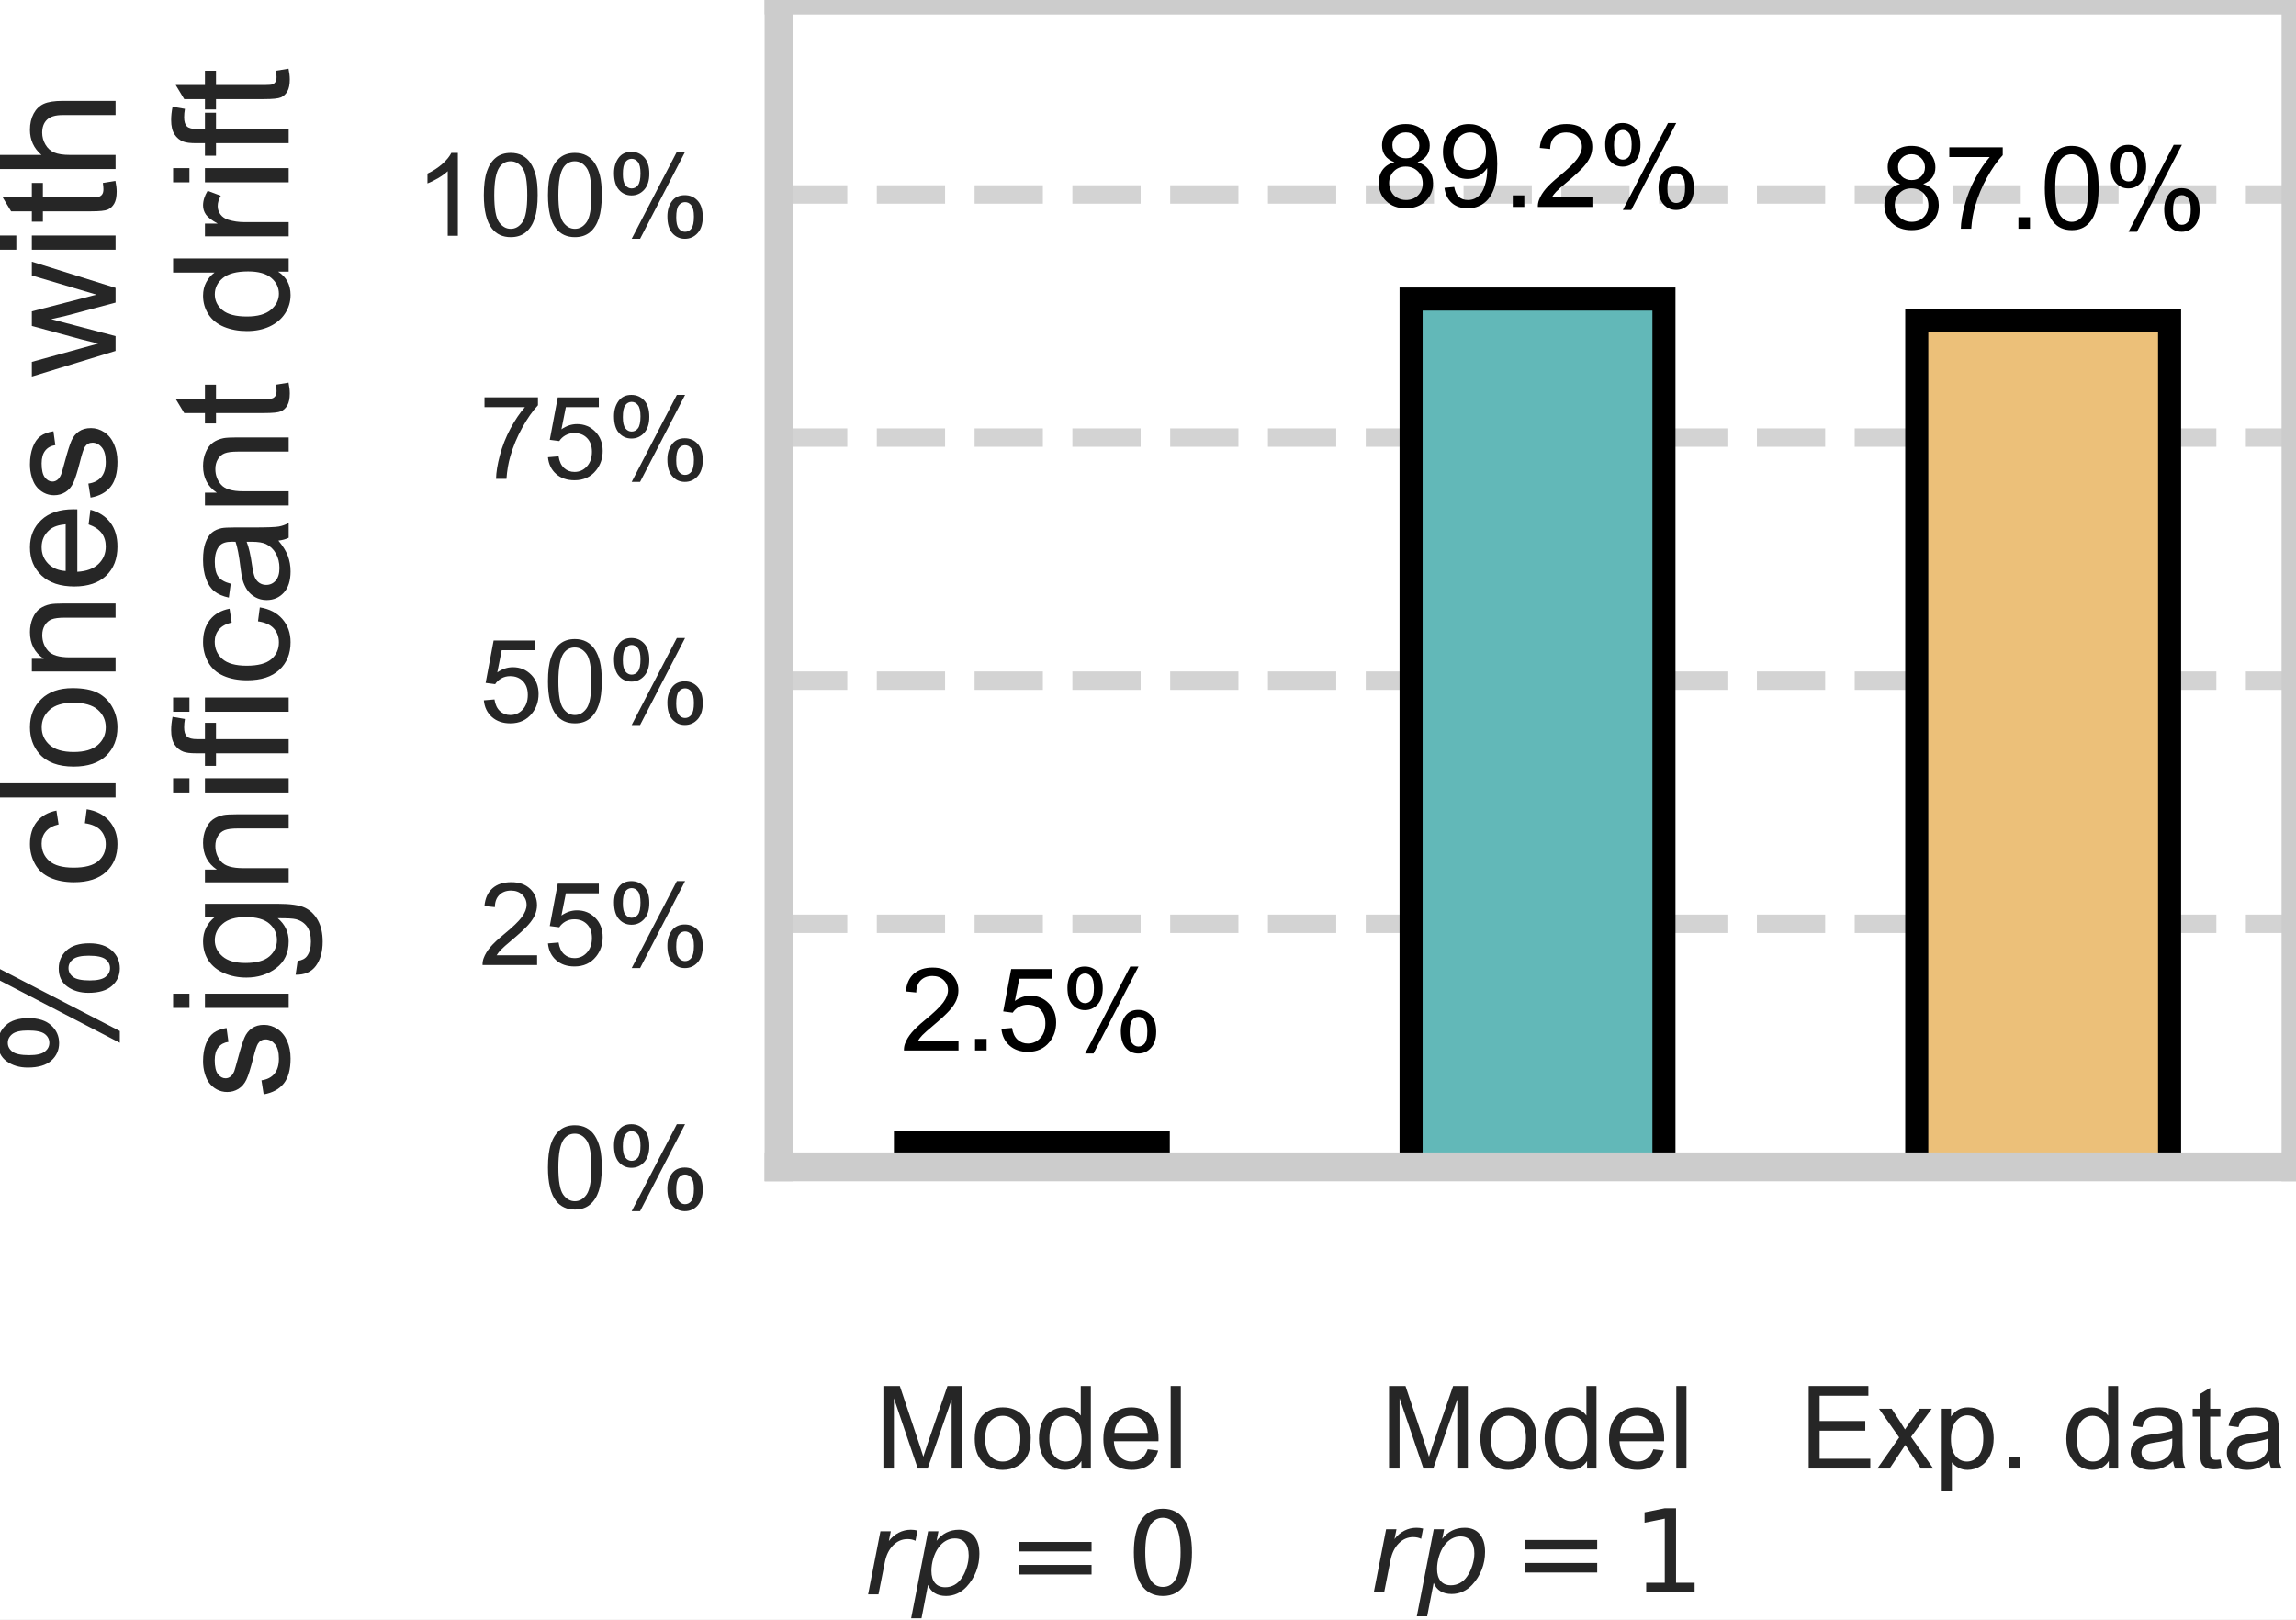
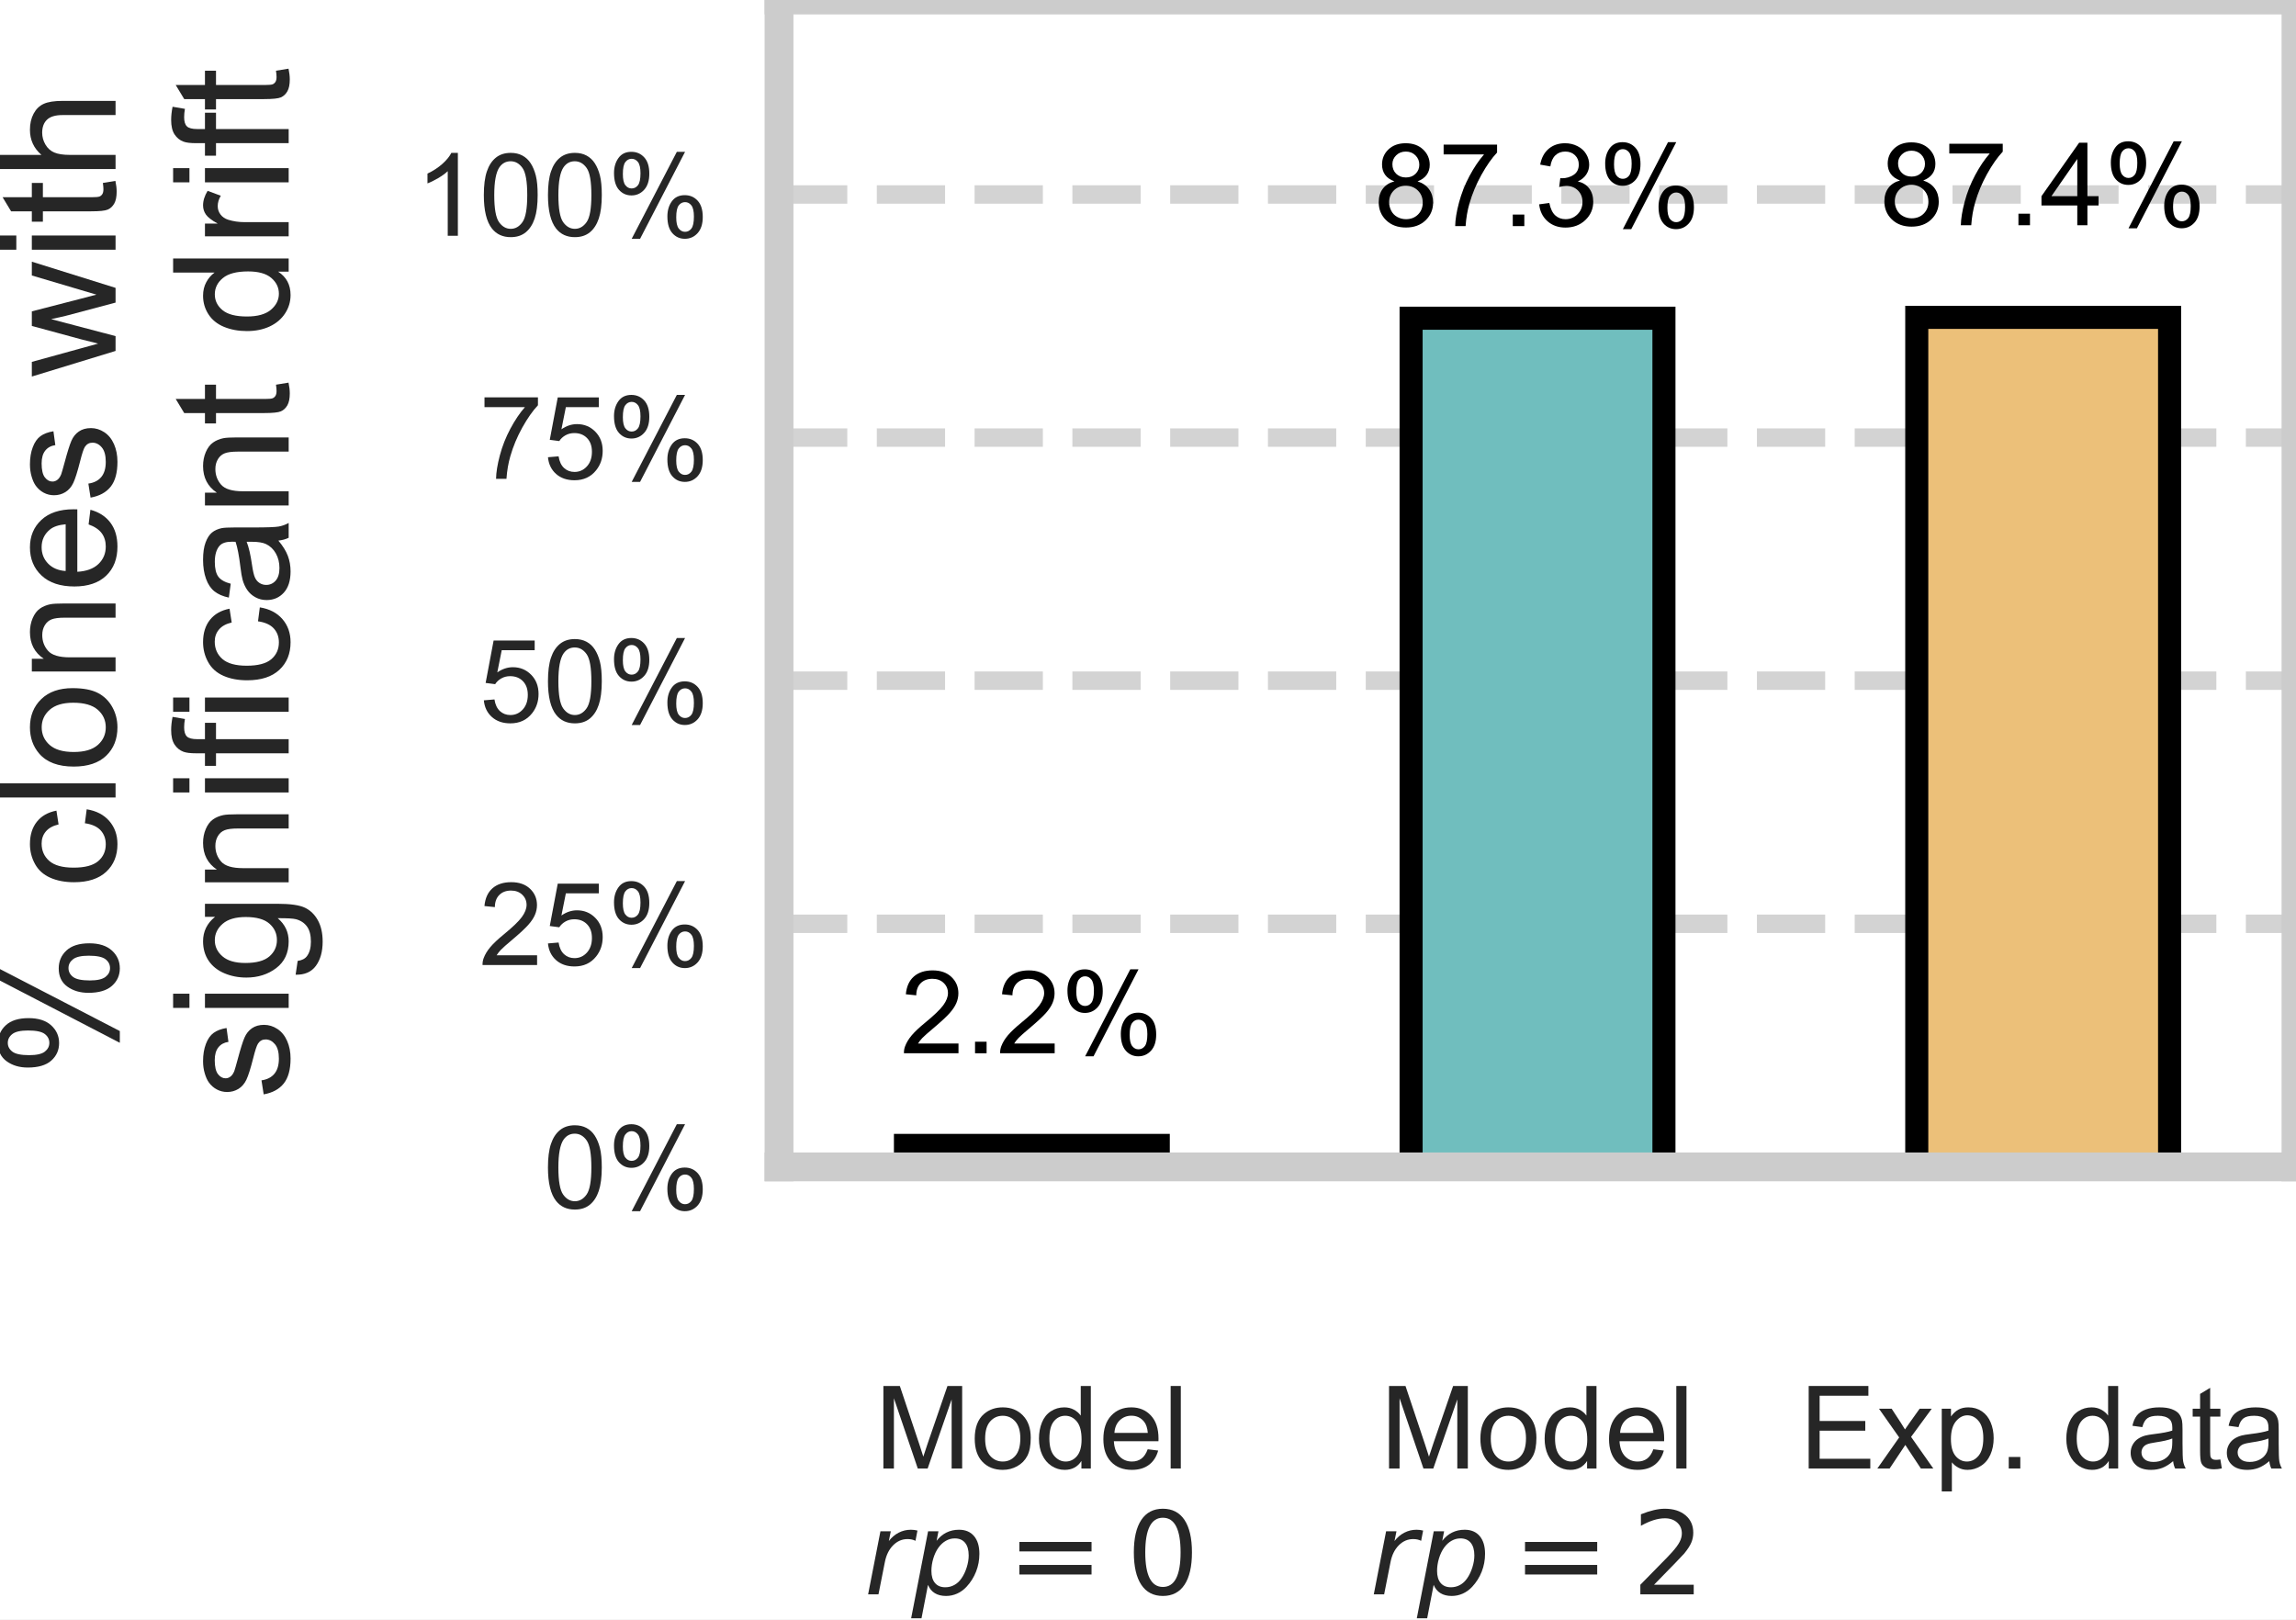
<svg xmlns="http://www.w3.org/2000/svg" xmlns:xlink="http://www.w3.org/1999/xlink" width="99.551pt" height="70.219pt" viewBox="0 0 99.551 70.219" version="1.1">
  <defs>
    <style type="text/css">*{stroke-linejoin: round; stroke-linecap: butt}</style>
  </defs>
  <g id="figure_1">
    <g id="patch_1">
      <path d="M 0 70.219  L 99.551 70.219  L 99.551 0  L 0 0  z " style="fill: #ffffff" />
    </g>
    <g id="axes_1">
      <g id="patch_2">
        <path d="M 33.777 50.596  L 99.551 50.596  L 99.551 0  L 33.777 0  z " style="fill: #ffffff" />
      </g>
      <g id="matplotlib.axis_1">
        <g id="xtick_1">
          <g id="text_1">
            <g style="fill: #262626" transform="translate(37.93118 63.67491) scale(0.05 -0.05)">
              <defs>
                <path id="ArialMT-4d" d="M 475 0  L 475 4581  L 1388 4581  L 2472 1338  Q 2622 884 2691 659  Q 2769 909 2934 1394  L 4031 4581  L 4847 4581  L 4847 0  L 4263 0  L 4263 3834  L 2931 0  L 2384 0  L 1059 3900  L 1059 0  L 475 0  z " transform="scale(0.015625)" />
                <path id="ArialMT-6f" d="M 213 1659  Q 213 2581 725 3025  Q 1153 3394 1769 3394  Q 2453 3394 2887 2945  Q 3322 2497 3322 1706  Q 3322 1066 3130 698  Q 2938 331 2570 128  Q 2203 -75 1769 -75  Q 1072 -75 642 372  Q 213 819 213 1659  z M 791 1659  Q 791 1022 1069 705  Q 1347 388 1769 388  Q 2188 388 2466 706  Q 2744 1025 2744 1678  Q 2744 2294 2464 2611  Q 2184 2928 1769 2928  Q 1347 2928 1069 2612  Q 791 2297 791 1659  z " transform="scale(0.015625)" />
                <path id="ArialMT-64" d="M 2575 0  L 2575 419  Q 2259 -75 1647 -75  Q 1250 -75 917 144  Q 584 363 401 755  Q 219 1147 219 1656  Q 219 2153 384 2558  Q 550 2963 881 3178  Q 1213 3394 1622 3394  Q 1922 3394 2156 3267  Q 2391 3141 2538 2938  L 2538 4581  L 3097 4581  L 3097 0  L 2575 0  z M 797 1656  Q 797 1019 1065 703  Q 1334 388 1700 388  Q 2069 388 2326 689  Q 2584 991 2584 1609  Q 2584 2291 2321 2609  Q 2059 2928 1675 2928  Q 1300 2928 1048 2622  Q 797 2316 797 1656  z " transform="scale(0.015625)" />
                <path id="ArialMT-65" d="M 2694 1069  L 3275 997  Q 3138 488 2766 206  Q 2394 -75 1816 -75  Q 1088 -75 661 373  Q 234 822 234 1631  Q 234 2469 665 2931  Q 1097 3394 1784 3394  Q 2450 3394 2872 2941  Q 3294 2488 3294 1666  Q 3294 1616 3291 1516  L 816 1516  Q 847 969 1125 678  Q 1403 388 1819 388  Q 2128 388 2347 550  Q 2566 713 2694 1069  z M 847 1978  L 2700 1978  Q 2663 2397 2488 2606  Q 2219 2931 1791 2931  Q 1403 2931 1139 2672  Q 875 2413 847 1978  z " transform="scale(0.015625)" />
                <path id="ArialMT-6c" d="M 409 0  L 409 4581  L 972 4581  L 972 0  L 409 0  z " transform="scale(0.015625)" />
              </defs>
              <use xlink:href="#ArialMT-4d" />
              <use xlink:href="#ArialMT-6f" transform="translate(83.30078 0)" />
              <use xlink:href="#ArialMT-64" transform="translate(138.916 0)" />
              <use xlink:href="#ArialMT-65" transform="translate(194.5312 0)" />
              <use xlink:href="#ArialMT-6c" transform="translate(250.1465 0)" />
            </g>
            <g style="fill: #262626" transform="translate(37.46477 69.16866) scale(0.05 -0.05)">
              <defs>
                <path id="DejaVuSans-Oblique-72" d="M 2853 2969  Q 2766 3016 2653 3041  Q 2541 3066 2413 3066  Q 1953 3066 1609 2717  Q 1266 2369 1153 1784  L 800 0  L 225 0  L 909 3500  L 1484 3500  L 1375 2956  Q 1603 3259 1920 3421  Q 2238 3584 2597 3584  Q 2691 3584 2781 3573  Q 2872 3563 2963 3538  L 2853 2969  z " transform="scale(0.015625)" />
                <path id="DejaVuSans-Oblique-70" d="M 3175 2156  Q 3175 2616 2975 2859  Q 2775 3103 2400 3103  Q 2144 3103 1911 2972  Q 1678 2841 1497 2591  Q 1319 2344 1212 1994  Q 1106 1644 1106 1300  Q 1106 863 1306 627  Q 1506 391 1875 391  Q 2147 391 2380 519  Q 2613 647 2778 891  Q 2956 1147 3065 1494  Q 3175 1841 3175 2156  z M 1394 2969  Q 1625 3272 1939 3428  Q 2253 3584 2638 3584  Q 3175 3584 3472 3232  Q 3769 2881 3769 2247  Q 3769 1728 3584 1258  Q 3400 788 3053 416  Q 2822 169 2531 39  Q 2241 -91 1919 -91  Q 1547 -91 1294 64  Q 1041 219 916 525  L 556 -1331  L -19 -1331  L 922 3500  L 1497 3500  L 1394 2969  z " transform="scale(0.015625)" />
                <path id="DejaVuSans-3d" d="M 678 2906  L 4684 2906  L 4684 2381  L 678 2381  L 678 2906  z M 678 1631  L 4684 1631  L 4684 1100  L 678 1100  L 678 1631  z " transform="scale(0.015625)" />
                <path id="DejaVuSans-30" d="M 2034 4250  Q 1547 4250 1301 3770  Q 1056 3291 1056 2328  Q 1056 1369 1301 889  Q 1547 409 2034 409  Q 2525 409 2770 889  Q 3016 1369 3016 2328  Q 3016 3291 2770 3770  Q 2525 4250 2034 4250  z M 2034 4750  Q 2819 4750 3233 4129  Q 3647 3509 3647 2328  Q 3647 1150 3233 529  Q 2819 -91 2034 -91  Q 1250 -91 836 529  Q 422 1150 422 2328  Q 422 3509 836 4129  Q 1250 4750 2034 4750  z " transform="scale(0.015625)" />
              </defs>
              <use xlink:href="#DejaVuSans-Oblique-72" transform="translate(0 0.78125)" />
              <use xlink:href="#DejaVuSans-Oblique-70" transform="translate(41.11328 0.78125)" />
              <use xlink:href="#DejaVuSans-3d" transform="translate(124.0723 0.78125)" />
              <use xlink:href="#DejaVuSans-30" transform="translate(227.3438 0.78125)" />
            </g>
          </g>
        </g>
        <g id="xtick_2">
          <g id="text_2">
            <g style="fill: #262626" transform="translate(59.85584 63.67491) scale(0.05 -0.05)">
              <use xlink:href="#ArialMT-4d" />
              <use xlink:href="#ArialMT-6f" transform="translate(83.30078 0)" />
              <use xlink:href="#ArialMT-64" transform="translate(138.916 0)" />
              <use xlink:href="#ArialMT-65" transform="translate(194.5312 0)" />
              <use xlink:href="#ArialMT-6c" transform="translate(250.1465 0)" />
            </g>
-             <g style="fill: #262626" transform="translate(59.38944 69.04866) scale(0.05 -0.05)">
-               <defs>
-                 <path id="DejaVuSans-31" d="M 794 531  L 1825 531  L 1825 4091  L 703 3866  L 703 4441  L 1819 4666  L 2450 4666  L 2450 531  L 3481 531  L 3481 0  L 794 0  L 794 531  z " transform="scale(0.015625)" />
-               </defs>
-               <use xlink:href="#DejaVuSans-Oblique-72" transform="translate(0 0.09375)" />
-               <use xlink:href="#DejaVuSans-Oblique-70" transform="translate(41.11328 0.09375)" />
-               <use xlink:href="#DejaVuSans-3d" transform="translate(124.0723 0.09375)" />
-               <use xlink:href="#DejaVuSans-31" transform="translate(227.3438 0.09375)" />
+             <g style="fill: #262626" transform="translate(59.38944 69.16866) scale(0.05 -0.05)">
+               <defs>
+                 <path id="DejaVuSans-32" d="M 1228 531  L 3431 531  L 3431 0  L 469 0  L 469 531  Q 828 903 1448 1529  Q 2069 2156 2228 2338  Q 2531 2678 2651 2914  Q 2772 3150 2772 3378  Q 2772 3750 2511 3984  Q 2250 4219 1831 4219  Q 1534 4219 1204 4116  Q 875 4013 500 3803  L 500 4441  Q 881 4594 1212 4672  Q 1544 4750 1819 4750  Q 2544 4750 2975 4387  Q 3406 4025 3406 3419  Q 3406 3131 3298 2873  Q 3191 2616 2906 2266  Q 2828 2175 2409 1742  Q 1991 1309 1228 531  z " transform="scale(0.015625)" />
+               </defs>
+               <use xlink:href="#DejaVuSans-Oblique-72" transform="translate(0 0.78125)" />
+               <use xlink:href="#DejaVuSans-Oblique-70" transform="translate(41.11328 0.78125)" />
+               <use xlink:href="#DejaVuSans-3d" transform="translate(124.0723 0.78125)" />
+               <use xlink:href="#DejaVuSans-32" transform="translate(227.3438 0.78125)" />
            </g>
          </g>
        </g>
        <g id="xtick_3">
          <g id="text_3">
            <g style="fill: #262626" transform="translate(78.02699 63.67491) scale(0.05 -0.05)">
              <defs>
                <path id="ArialMT-45" d="M 506 0  L 506 4581  L 3819 4581  L 3819 4041  L 1113 4041  L 1113 2638  L 3647 2638  L 3647 2100  L 1113 2100  L 1113 541  L 3925 541  L 3925 0  L 506 0  z " transform="scale(0.015625)" />
                <path id="ArialMT-78" d="M 47 0  L 1259 1725  L 138 3319  L 841 3319  L 1350 2541  Q 1494 2319 1581 2169  Q 1719 2375 1834 2534  L 2394 3319  L 3066 3319  L 1919 1756  L 3153 0  L 2463 0  L 1781 1031  L 1600 1309  L 728 0  L 47 0  z " transform="scale(0.015625)" />
                <path id="ArialMT-70" d="M 422 -1272  L 422 3319  L 934 3319  L 934 2888  Q 1116 3141 1344 3267  Q 1572 3394 1897 3394  Q 2322 3394 2647 3175  Q 2972 2956 3137 2557  Q 3303 2159 3303 1684  Q 3303 1175 3120 767  Q 2938 359 2589 142  Q 2241 -75 1856 -75  Q 1575 -75 1351 44  Q 1128 163 984 344  L 984 -1272  L 422 -1272  z M 931 1641  Q 931 1000 1190 694  Q 1450 388 1819 388  Q 2194 388 2461 705  Q 2728 1022 2728 1688  Q 2728 2322 2467 2637  Q 2206 2953 1844 2953  Q 1484 2953 1207 2617  Q 931 2281 931 1641  z " transform="scale(0.015625)" />
                <path id="ArialMT-2e" d="M 581 0  L 581 641  L 1222 641  L 1222 0  L 581 0  z " transform="scale(0.015625)" />
                <path id="ArialMT-20" transform="scale(0.015625)" />
                <path id="ArialMT-61" d="M 2588 409  Q 2275 144 1986 34  Q 1697 -75 1366 -75  Q 819 -75 525 192  Q 231 459 231 875  Q 231 1119 342 1320  Q 453 1522 633 1644  Q 813 1766 1038 1828  Q 1203 1872 1538 1913  Q 2219 1994 2541 2106  Q 2544 2222 2544 2253  Q 2544 2597 2384 2738  Q 2169 2928 1744 2928  Q 1347 2928 1158 2789  Q 969 2650 878 2297  L 328 2372  Q 403 2725 575 2942  Q 747 3159 1072 3276  Q 1397 3394 1825 3394  Q 2250 3394 2515 3294  Q 2781 3194 2906 3042  Q 3031 2891 3081 2659  Q 3109 2516 3109 2141  L 3109 1391  Q 3109 606 3145 398  Q 3181 191 3288 0  L 2700 0  Q 2613 175 2588 409  z M 2541 1666  Q 2234 1541 1622 1453  Q 1275 1403 1131 1340  Q 988 1278 909 1158  Q 831 1038 831 891  Q 831 666 1001 516  Q 1172 366 1500 366  Q 1825 366 2078 508  Q 2331 650 2450 897  Q 2541 1088 2541 1459  L 2541 1666  z " transform="scale(0.015625)" />
                <path id="ArialMT-74" d="M 1650 503  L 1731 6  Q 1494 -44 1306 -44  Q 1000 -44 831 53  Q 663 150 594 308  Q 525 466 525 972  L 525 2881  L 113 2881  L 113 3319  L 525 3319  L 525 4141  L 1084 4478  L 1084 3319  L 1650 3319  L 1650 2881  L 1084 2881  L 1084 941  Q 1084 700 1114 631  Q 1144 563 1211 522  Q 1278 481 1403 481  Q 1497 481 1650 503  z " transform="scale(0.015625)" />
              </defs>
              <use xlink:href="#ArialMT-45" />
              <use xlink:href="#ArialMT-78" transform="translate(66.69922 0)" />
              <use xlink:href="#ArialMT-70" transform="translate(116.6992 0)" />
              <use xlink:href="#ArialMT-2e" transform="translate(172.3145 0)" />
              <use xlink:href="#ArialMT-20" transform="translate(200.0977 0)" />
              <use xlink:href="#ArialMT-64" transform="translate(227.8809 0)" />
              <use xlink:href="#ArialMT-61" transform="translate(283.4961 0)" />
              <use xlink:href="#ArialMT-74" transform="translate(339.1113 0)" />
              <use xlink:href="#ArialMT-61" transform="translate(366.8945 0)" />
            </g>
          </g>
        </g>
      </g>
      <g id="matplotlib.axis_2">
        <g id="ytick_1">
          <g id="line2d_1">
-             <path d="M 33.777 50.596  L 99.551 50.596  " clip-path="url(#p3eabc78437)" style="fill: none; stroke-dasharray: 2.96,1.28; stroke-dashoffset: 0; stroke: #d3d3d3; stroke-width: 0.8" />
+             <path d="M 33.777 50.596  L 99.551 50.596  " clip-path="url(#pd386da1f1a)" style="fill: none; stroke-dasharray: 2.96,1.28; stroke-dashoffset: 0; stroke: #d3d3d3; stroke-width: 0.8" />
          </g>
          <g id="text_4">
            <g style="fill: #262626" transform="translate(23.55088 52.38545) scale(0.05 -0.05)">
              <defs>
                <path id="ArialMT-30" d="M 266 2259  Q 266 3072 433 3567  Q 600 4063 929 4331  Q 1259 4600 1759 4600  Q 2128 4600 2406 4451  Q 2684 4303 2865 4023  Q 3047 3744 3150 3342  Q 3253 2941 3253 2259  Q 3253 1453 3087 958  Q 2922 463 2592 192  Q 2263 -78 1759 -78  Q 1097 -78 719 397  Q 266 969 266 2259  z M 844 2259  Q 844 1131 1108 757  Q 1372 384 1759 384  Q 2147 384 2411 759  Q 2675 1134 2675 2259  Q 2675 3391 2411 3762  Q 2147 4134 1753 4134  Q 1366 4134 1134 3806  Q 844 3388 844 2259  z " transform="scale(0.015625)" />
                <path id="ArialMT-25" d="M 372 3481  Q 372 3972 619 4315  Q 866 4659 1334 4659  Q 1766 4659 2048 4351  Q 2331 4044 2331 3447  Q 2331 2866 2045 2552  Q 1759 2238 1341 2238  Q 925 2238 648 2547  Q 372 2856 372 3481  z M 1350 4272  Q 1141 4272 1002 4090  Q 863 3909 863 3425  Q 863 2984 1003 2804  Q 1144 2625 1350 2625  Q 1563 2625 1702 2806  Q 1841 2988 1841 3469  Q 1841 3913 1700 4092  Q 1559 4272 1350 4272  z M 1353 -169  L 3859 4659  L 4316 4659  L 1819 -169  L 1353 -169  z M 3334 1075  Q 3334 1569 3581 1911  Q 3828 2253 4300 2253  Q 4731 2253 5014 1945  Q 5297 1638 5297 1041  Q 5297 459 5011 145  Q 4725 -169 4303 -169  Q 3888 -169 3611 142  Q 3334 453 3334 1075  z M 4316 1866  Q 4103 1866 3964 1684  Q 3825 1503 3825 1019  Q 3825 581 3965 400  Q 4106 219 4313 219  Q 4528 219 4667 400  Q 4806 581 4806 1063  Q 4806 1506 4665 1686  Q 4525 1866 4316 1866  z " transform="scale(0.015625)" />
              </defs>
              <use xlink:href="#ArialMT-30" />
              <use xlink:href="#ArialMT-25" transform="translate(55.61523 0)" />
            </g>
          </g>
        </g>
        <g id="ytick_2">
          <g id="line2d_2">
-             <path d="M 33.777 40.055  L 99.551 40.055  " clip-path="url(#p3eabc78437)" style="fill: none; stroke-dasharray: 2.96,1.28; stroke-dashoffset: 0; stroke: #d3d3d3; stroke-width: 0.8" />
+             <path d="M 33.777 40.055  L 99.551 40.055  " clip-path="url(#pd386da1f1a)" style="fill: none; stroke-dasharray: 2.96,1.28; stroke-dashoffset: 0; stroke: #d3d3d3; stroke-width: 0.8" />
          </g>
          <g id="text_5">
            <g style="fill: #262626" transform="translate(20.77041 41.84462) scale(0.05 -0.05)">
              <defs>
                <path id="ArialMT-32" d="M 3222 541  L 3222 0  L 194 0  Q 188 203 259 391  Q 375 700 629 1000  Q 884 1300 1366 1694  Q 2113 2306 2375 2664  Q 2638 3022 2638 3341  Q 2638 3675 2398 3904  Q 2159 4134 1775 4134  Q 1369 4134 1125 3890  Q 881 3647 878 3216  L 300 3275  Q 359 3922 746 4261  Q 1134 4600 1788 4600  Q 2447 4600 2831 4234  Q 3216 3869 3216 3328  Q 3216 3053 3103 2787  Q 2991 2522 2730 2228  Q 2469 1934 1863 1422  Q 1356 997 1212 845  Q 1069 694 975 541  L 3222 541  z " transform="scale(0.015625)" />
                <path id="ArialMT-35" d="M 266 1200  L 856 1250  Q 922 819 1161 601  Q 1400 384 1738 384  Q 2144 384 2425 690  Q 2706 997 2706 1503  Q 2706 1984 2436 2262  Q 2166 2541 1728 2541  Q 1456 2541 1237 2417  Q 1019 2294 894 2097  L 366 2166  L 809 4519  L 3088 4519  L 3088 3981  L 1259 3981  L 1013 2750  Q 1425 3038 1878 3038  Q 2478 3038 2890 2622  Q 3303 2206 3303 1553  Q 3303 931 2941 478  Q 2500 -78 1738 -78  Q 1113 -78 717 272  Q 322 622 266 1200  z " transform="scale(0.015625)" />
              </defs>
              <use xlink:href="#ArialMT-32" />
              <use xlink:href="#ArialMT-35" transform="translate(55.61523 0)" />
              <use xlink:href="#ArialMT-25" transform="translate(111.2305 0)" />
            </g>
          </g>
        </g>
        <g id="ytick_3">
          <g id="line2d_3">
-             <path d="M 33.777 29.514  L 99.551 29.514  " clip-path="url(#p3eabc78437)" style="fill: none; stroke-dasharray: 2.96,1.28; stroke-dashoffset: 0; stroke: #d3d3d3; stroke-width: 0.8" />
+             <path d="M 33.777 29.514  L 99.551 29.514  " clip-path="url(#pd386da1f1a)" style="fill: none; stroke-dasharray: 2.96,1.28; stroke-dashoffset: 0; stroke: #d3d3d3; stroke-width: 0.8" />
          </g>
          <g id="text_6">
            <g style="fill: #262626" transform="translate(20.77041 31.30379) scale(0.05 -0.05)">
              <use xlink:href="#ArialMT-35" />
              <use xlink:href="#ArialMT-30" transform="translate(55.61523 0)" />
              <use xlink:href="#ArialMT-25" transform="translate(111.2305 0)" />
            </g>
          </g>
        </g>
        <g id="ytick_4">
          <g id="line2d_4">
-             <path d="M 33.777 18.974  L 99.551 18.974  " clip-path="url(#p3eabc78437)" style="fill: none; stroke-dasharray: 2.96,1.28; stroke-dashoffset: 0; stroke: #d3d3d3; stroke-width: 0.8" />
+             <path d="M 33.777 18.974  L 99.551 18.974  " clip-path="url(#pd386da1f1a)" style="fill: none; stroke-dasharray: 2.96,1.28; stroke-dashoffset: 0; stroke: #d3d3d3; stroke-width: 0.8" />
          </g>
          <g id="text_7">
            <g style="fill: #262626" transform="translate(20.77041 20.76295) scale(0.05 -0.05)">
              <defs>
                <path id="ArialMT-37" d="M 303 3981  L 303 4522  L 3269 4522  L 3269 4084  Q 2831 3619 2401 2847  Q 1972 2075 1738 1259  Q 1569 684 1522 0  L 944 0  Q 953 541 1156 1306  Q 1359 2072 1739 2783  Q 2119 3494 2547 3981  L 303 3981  z " transform="scale(0.015625)" />
              </defs>
              <use xlink:href="#ArialMT-37" />
              <use xlink:href="#ArialMT-35" transform="translate(55.61523 0)" />
              <use xlink:href="#ArialMT-25" transform="translate(111.2305 0)" />
            </g>
          </g>
        </g>
        <g id="ytick_5">
          <g id="line2d_5">
-             <path d="M 33.777 8.433  L 99.551 8.433  " clip-path="url(#p3eabc78437)" style="fill: none; stroke-dasharray: 2.96,1.28; stroke-dashoffset: 0; stroke: #d3d3d3; stroke-width: 0.8" />
+             <path d="M 33.777 8.433  L 99.551 8.433  " clip-path="url(#pd386da1f1a)" style="fill: none; stroke-dasharray: 2.96,1.28; stroke-dashoffset: 0; stroke: #d3d3d3; stroke-width: 0.8" />
          </g>
          <g id="text_8">
            <g style="fill: #262626" transform="translate(17.98994 10.22212) scale(0.05 -0.05)">
              <defs>
                <path id="ArialMT-31" d="M 2384 0  L 1822 0  L 1822 3584  Q 1619 3391 1289 3197  Q 959 3003 697 2906  L 697 3450  Q 1169 3672 1522 3987  Q 1875 4303 2022 4600  L 2384 4600  L 2384 0  z " transform="scale(0.015625)" />
              </defs>
              <use xlink:href="#ArialMT-31" />
              <use xlink:href="#ArialMT-30" transform="translate(55.61523 0)" />
              <use xlink:href="#ArialMT-30" transform="translate(111.2305 0)" />
              <use xlink:href="#ArialMT-25" transform="translate(166.8457 0)" />
            </g>
          </g>
        </g>
        <g id="text_9">
          <g style="fill: #262626" transform="translate(5.010469 46.69558) rotate(-90) scale(0.07 -0.07)">
            <defs>
              <path id="ArialMT-63" d="M 2588 1216  L 3141 1144  Q 3050 572 2676 248  Q 2303 -75 1759 -75  Q 1078 -75 664 370  Q 250 816 250 1647  Q 250 2184 428 2587  Q 606 2991 970 3192  Q 1334 3394 1763 3394  Q 2303 3394 2647 3120  Q 2991 2847 3088 2344  L 2541 2259  Q 2463 2594 2264 2762  Q 2066 2931 1784 2931  Q 1359 2931 1093 2626  Q 828 2322 828 1663  Q 828 994 1084 691  Q 1341 388 1753 388  Q 2084 388 2306 591  Q 2528 794 2588 1216  z " transform="scale(0.015625)" />
              <path id="ArialMT-6e" d="M 422 0  L 422 3319  L 928 3319  L 928 2847  Q 1294 3394 1984 3394  Q 2284 3394 2536 3286  Q 2788 3178 2913 3003  Q 3038 2828 3088 2588  Q 3119 2431 3119 2041  L 3119 0  L 2556 0  L 2556 2019  Q 2556 2363 2490 2533  Q 2425 2703 2258 2804  Q 2091 2906 1866 2906  Q 1506 2906 1245 2678  Q 984 2450 984 1813  L 984 0  L 422 0  z " transform="scale(0.015625)" />
              <path id="ArialMT-73" d="M 197 991  L 753 1078  Q 800 744 1014 566  Q 1228 388 1613 388  Q 2000 388 2187 545  Q 2375 703 2375 916  Q 2375 1106 2209 1216  Q 2094 1291 1634 1406  Q 1016 1563 777 1677  Q 538 1791 414 1992  Q 291 2194 291 2438  Q 291 2659 392 2848  Q 494 3038 669 3163  Q 800 3259 1026 3326  Q 1253 3394 1513 3394  Q 1903 3394 2198 3281  Q 2494 3169 2634 2976  Q 2775 2784 2828 2463  L 2278 2388  Q 2241 2644 2061 2787  Q 1881 2931 1553 2931  Q 1166 2931 1000 2803  Q 834 2675 834 2503  Q 834 2394 903 2306  Q 972 2216 1119 2156  Q 1203 2125 1616 2013  Q 2213 1853 2448 1751  Q 2684 1650 2818 1456  Q 2953 1263 2953 975  Q 2953 694 2789 445  Q 2625 197 2315 61  Q 2006 -75 1616 -75  Q 969 -75 630 194  Q 291 463 197 991  z " transform="scale(0.015625)" />
              <path id="ArialMT-77" d="M 1034 0  L 19 3319  L 600 3319  L 1128 1403  L 1325 691  Q 1338 744 1497 1375  L 2025 3319  L 2603 3319  L 3100 1394  L 3266 759  L 3456 1400  L 4025 3319  L 4572 3319  L 3534 0  L 2950 0  L 2422 1988  L 2294 2553  L 1622 0  L 1034 0  z " transform="scale(0.015625)" />
              <path id="ArialMT-69" d="M 425 3934  L 425 4581  L 988 4581  L 988 3934  L 425 3934  z M 425 0  L 425 3319  L 988 3319  L 988 0  L 425 0  z " transform="scale(0.015625)" />
              <path id="ArialMT-68" d="M 422 0  L 422 4581  L 984 4581  L 984 2938  Q 1378 3394 1978 3394  Q 2347 3394 2619 3248  Q 2891 3103 3008 2847  Q 3125 2591 3125 2103  L 3125 0  L 2563 0  L 2563 2103  Q 2563 2525 2380 2717  Q 2197 2909 1863 2909  Q 1613 2909 1392 2779  Q 1172 2650 1078 2428  Q 984 2206 984 1816  L 984 0  L 422 0  z " transform="scale(0.015625)" />
            </defs>
            <use xlink:href="#ArialMT-25" />
            <use xlink:href="#ArialMT-20" transform="translate(88.91602 0)" />
            <use xlink:href="#ArialMT-63" transform="translate(116.6992 0)" />
            <use xlink:href="#ArialMT-6c" transform="translate(166.6992 0)" />
            <use xlink:href="#ArialMT-6f" transform="translate(188.916 0)" />
            <use xlink:href="#ArialMT-6e" transform="translate(244.5312 0)" />
            <use xlink:href="#ArialMT-65" transform="translate(300.1465 0)" />
            <use xlink:href="#ArialMT-73" transform="translate(355.7617 0)" />
            <use xlink:href="#ArialMT-20" transform="translate(405.7617 0)" />
            <use xlink:href="#ArialMT-77" transform="translate(433.5449 0)" />
            <use xlink:href="#ArialMT-69" transform="translate(505.7617 0)" />
            <use xlink:href="#ArialMT-74" transform="translate(527.9785 0)" />
            <use xlink:href="#ArialMT-68" transform="translate(555.7617 0)" />
          </g>
          <g style="fill: #262626" transform="translate(12.51666 47.66737) rotate(-90) scale(0.07 -0.07)">
            <defs>
              <path id="ArialMT-67" d="M 319 -275  L 866 -356  Q 900 -609 1056 -725  Q 1266 -881 1628 -881  Q 2019 -881 2231 -725  Q 2444 -569 2519 -288  Q 2563 -116 2559 434  Q 2191 0 1641 0  Q 956 0 581 494  Q 206 988 206 1678  Q 206 2153 378 2554  Q 550 2956 876 3175  Q 1203 3394 1644 3394  Q 2231 3394 2613 2919  L 2613 3319  L 3131 3319  L 3131 450  Q 3131 -325 2973 -648  Q 2816 -972 2473 -1159  Q 2131 -1347 1631 -1347  Q 1038 -1347 672 -1080  Q 306 -813 319 -275  z M 784 1719  Q 784 1066 1043 766  Q 1303 466 1694 466  Q 2081 466 2343 764  Q 2606 1063 2606 1700  Q 2606 2309 2336 2618  Q 2066 2928 1684 2928  Q 1309 2928 1046 2623  Q 784 2319 784 1719  z " transform="scale(0.015625)" />
              <path id="ArialMT-66" d="M 556 0  L 556 2881  L 59 2881  L 59 3319  L 556 3319  L 556 3672  Q 556 4006 616 4169  Q 697 4388 901 4523  Q 1106 4659 1475 4659  Q 1713 4659 2000 4603  L 1916 4113  Q 1741 4144 1584 4144  Q 1328 4144 1222 4034  Q 1116 3925 1116 3625  L 1116 3319  L 1763 3319  L 1763 2881  L 1116 2881  L 1116 0  L 556 0  z " transform="scale(0.015625)" />
              <path id="ArialMT-72" d="M 416 0  L 416 3319  L 922 3319  L 922 2816  Q 1116 3169 1280 3281  Q 1444 3394 1641 3394  Q 1925 3394 2219 3213  L 2025 2691  Q 1819 2813 1613 2813  Q 1428 2813 1281 2702  Q 1134 2591 1072 2394  Q 978 2094 978 1738  L 978 0  L 416 0  z " transform="scale(0.015625)" />
            </defs>
            <use xlink:href="#ArialMT-73" />
            <use xlink:href="#ArialMT-69" transform="translate(50 0)" />
            <use xlink:href="#ArialMT-67" transform="translate(72.2168 0)" />
            <use xlink:href="#ArialMT-6e" transform="translate(127.832 0)" />
            <use xlink:href="#ArialMT-69" transform="translate(183.4473 0)" />
            <use xlink:href="#ArialMT-66" transform="translate(205.6641 0)" />
            <use xlink:href="#ArialMT-69" transform="translate(233.4473 0)" />
            <use xlink:href="#ArialMT-63" transform="translate(255.6641 0)" />
            <use xlink:href="#ArialMT-61" transform="translate(305.6641 0)" />
            <use xlink:href="#ArialMT-6e" transform="translate(361.2793 0)" />
            <use xlink:href="#ArialMT-74" transform="translate(416.8945 0)" />
            <use xlink:href="#ArialMT-20" transform="translate(444.6777 0)" />
            <use xlink:href="#ArialMT-64" transform="translate(472.4609 0)" />
            <use xlink:href="#ArialMT-72" transform="translate(528.0762 0)" />
            <use xlink:href="#ArialMT-69" transform="translate(561.377 0)" />
            <use xlink:href="#ArialMT-66" transform="translate(583.5938 0)" />
            <use xlink:href="#ArialMT-74" transform="translate(611.377 0)" />
          </g>
        </g>
      </g>
      <g id="patch_3">
-         <path d="M 83.108 50.596  L 94.07 50.596  L 94.07 13.912  L 83.108 13.912  z " clip-path="url(#p3eabc78437)" style="fill: #ecc079; stroke: #000000; stroke-linejoin: miter" />
+         <path d="M 83.108 50.596  L 94.07 50.596  L 94.07 13.76  L 83.108 13.76  z " clip-path="url(#pd386da1f1a)" style="fill: #ecc079; stroke: #000000; stroke-linejoin: miter" />
      </g>
      <g id="patch_4">
-         <path d="M 39.259 50.596  L 50.221 50.596  L 50.221 49.542  L 39.259 49.542  z " clip-path="url(#p3eabc78437)" style="fill: #306969; stroke: #000000; stroke-linejoin: miter" />
+         <path d="M 39.259 50.596  L 50.221 50.596  L 50.221 49.664  L 39.259 49.664  z " clip-path="url(#pd386da1f1a)" style="fill: #306969; stroke: #000000; stroke-linejoin: miter" />
      </g>
      <g id="patch_5">
-         <path d="M 61.183 50.596  L 72.146 50.596  L 72.146 12.966  L 61.183 12.966  z " clip-path="url(#p3eabc78437)" style="fill: #62b8b8; stroke: #000000; stroke-linejoin: miter" />
+         <path d="M 61.183 50.596  L 72.146 50.596  L 72.146 13.798  L 61.183 13.798  z " clip-path="url(#pd386da1f1a)" style="fill: #70bebe; stroke: #000000; stroke-linejoin: miter" />
      </g>
      <g id="line2d_6">
-         <path clip-path="url(#p3eabc78437)" style="fill: none; stroke: #424242; stroke-width: 2.25; stroke-linecap: round" />
+         <path clip-path="url(#pd386da1f1a)" style="fill: none; stroke: #424242; stroke-width: 2.25; stroke-linecap: round" />
      </g>
      <g id="line2d_7">
-         <path clip-path="url(#p3eabc78437)" style="fill: none; stroke: #424242; stroke-width: 2.25; stroke-linecap: round" />
+         <path clip-path="url(#pd386da1f1a)" style="fill: none; stroke: #424242; stroke-width: 2.25; stroke-linecap: round" />
      </g>
      <g id="line2d_8">
-         <path clip-path="url(#p3eabc78437)" style="fill: none; stroke: #424242; stroke-width: 2.25; stroke-linecap: round" />
+         <path clip-path="url(#pd386da1f1a)" style="fill: none; stroke: #424242; stroke-width: 2.25; stroke-linecap: round" />
      </g>
      <g id="patch_6">
        <path d="M 33.777 50.596  L 33.777 0  " style="fill: none; stroke: #cccccc; stroke-width: 1.25; stroke-linejoin: miter; stroke-linecap: square" />
      </g>
      <g id="patch_7">
        <path d="M 99.551 50.596  L 99.551 0  " style="fill: none; stroke: #cccccc; stroke-width: 1.25; stroke-linejoin: miter; stroke-linecap: square" />
      </g>
      <g id="patch_8">
        <path d="M 33.777 50.596  L 99.551 50.596  " style="fill: none; stroke: #cccccc; stroke-width: 1.25; stroke-linejoin: miter; stroke-linecap: square" />
      </g>
      <g id="patch_9">
        <path d="M 33.777 0  L 99.551 0  " style="fill: none; stroke: #cccccc; stroke-width: 1.25; stroke-linejoin: miter; stroke-linecap: square" />
      </g>
      <g id="text_10">
-         <g transform="translate(81.50082 9.918628) scale(0.05 -0.05)">
+         <g transform="translate(81.50082 9.766414) scale(0.05 -0.05)">
          <defs>
            <path id="ArialMT-38" d="M 1131 2484  Q 781 2613 612 2850  Q 444 3088 444 3419  Q 444 3919 803 4259  Q 1163 4600 1759 4600  Q 2359 4600 2725 4251  Q 3091 3903 3091 3403  Q 3091 3084 2923 2848  Q 2756 2613 2416 2484  Q 2838 2347 3058 2040  Q 3278 1734 3278 1309  Q 3278 722 2862 322  Q 2447 -78 1769 -78  Q 1091 -78 675 323  Q 259 725 259 1325  Q 259 1772 486 2073  Q 713 2375 1131 2484  z M 1019 3438  Q 1019 3113 1228 2906  Q 1438 2700 1772 2700  Q 2097 2700 2305 2904  Q 2513 3109 2513 3406  Q 2513 3716 2298 3927  Q 2084 4138 1766 4138  Q 1444 4138 1231 3931  Q 1019 3725 1019 3438  z M 838 1322  Q 838 1081 952 856  Q 1066 631 1291 507  Q 1516 384 1775 384  Q 2178 384 2440 643  Q 2703 903 2703 1303  Q 2703 1709 2433 1975  Q 2163 2241 1756 2241  Q 1359 2241 1098 1978  Q 838 1716 838 1322  z " transform="scale(0.015625)" />
+             <path id="ArialMT-34" d="M 2069 0  L 2069 1097  L 81 1097  L 81 1613  L 2172 4581  L 2631 4581  L 2631 1613  L 3250 1613  L 3250 1097  L 2631 1097  L 2631 0  L 2069 0  z M 2069 1613  L 2069 3678  L 634 1613  L 2069 1613  z " transform="scale(0.015625)" />
          </defs>
          <use xlink:href="#ArialMT-38" />
          <use xlink:href="#ArialMT-37" transform="translate(55.61523 0)" />
          <use xlink:href="#ArialMT-2e" transform="translate(111.2305 0)" />
-           <use xlink:href="#ArialMT-30" transform="translate(139.0137 0)" />
+           <use xlink:href="#ArialMT-34" transform="translate(139.0137 0)" />
          <use xlink:href="#ArialMT-25" transform="translate(194.6289 0)" />
        </g>
      </g>
      <g id="text_11">
-         <g transform="translate(39.04172 45.54817) scale(0.05 -0.05)">
+         <g transform="translate(39.04172 45.66979) scale(0.05 -0.05)">
          <use xlink:href="#ArialMT-32" />
          <use xlink:href="#ArialMT-2e" transform="translate(55.61523 0)" />
-           <use xlink:href="#ArialMT-35" transform="translate(83.39844 0)" />
+           <use xlink:href="#ArialMT-32" transform="translate(83.39844 0)" />
          <use xlink:href="#ArialMT-25" transform="translate(139.0137 0)" />
        </g>
      </g>
      <g id="text_12">
-         <g transform="translate(59.57616 8.972084) scale(0.05 -0.05)">
+         <g transform="translate(59.57616 9.804268) scale(0.05 -0.05)">
          <defs>
-             <path id="ArialMT-39" d="M 350 1059  L 891 1109  Q 959 728 1153 556  Q 1347 384 1650 384  Q 1909 384 2104 503  Q 2300 622 2425 820  Q 2550 1019 2634 1356  Q 2719 1694 2719 2044  Q 2719 2081 2716 2156  Q 2547 1888 2255 1720  Q 1963 1553 1622 1553  Q 1053 1553 659 1965  Q 266 2378 266 3053  Q 266 3750 677 4175  Q 1088 4600 1706 4600  Q 2153 4600 2523 4359  Q 2894 4119 3086 3673  Q 3278 3228 3278 2384  Q 3278 1506 3087 986  Q 2897 466 2520 194  Q 2144 -78 1638 -78  Q 1100 -78 759 220  Q 419 519 350 1059  z M 2653 3081  Q 2653 3566 2395 3850  Q 2138 4134 1775 4134  Q 1400 4134 1122 3828  Q 844 3522 844 3034  Q 844 2597 1108 2323  Q 1372 2050 1759 2050  Q 2150 2050 2401 2323  Q 2653 2597 2653 3081  z " transform="scale(0.015625)" />
+             <path id="ArialMT-33" d="M 269 1209  L 831 1284  Q 928 806 1161 595  Q 1394 384 1728 384  Q 2125 384 2398 659  Q 2672 934 2672 1341  Q 2672 1728 2419 1979  Q 2166 2231 1775 2231  Q 1616 2231 1378 2169  L 1441 2663  Q 1497 2656 1531 2656  Q 1891 2656 2178 2843  Q 2466 3031 2466 3422  Q 2466 3731 2256 3934  Q 2047 4138 1716 4138  Q 1388 4138 1169 3931  Q 950 3725 888 3313  L 325 3413  Q 428 3978 793 4289  Q 1159 4600 1703 4600  Q 2078 4600 2393 4439  Q 2709 4278 2876 4000  Q 3044 3722 3044 3409  Q 3044 3113 2884 2869  Q 2725 2625 2413 2481  Q 2819 2388 3044 2092  Q 3269 1797 3269 1353  Q 3269 753 2831 336  Q 2394 -81 1725 -81  Q 1122 -81 723 278  Q 325 638 269 1209  z " transform="scale(0.015625)" />
          </defs>
          <use xlink:href="#ArialMT-38" />
-           <use xlink:href="#ArialMT-39" transform="translate(55.61523 0)" />
+           <use xlink:href="#ArialMT-37" transform="translate(55.61523 0)" />
          <use xlink:href="#ArialMT-2e" transform="translate(111.2305 0)" />
-           <use xlink:href="#ArialMT-32" transform="translate(139.0137 0)" />
+           <use xlink:href="#ArialMT-33" transform="translate(139.0137 0)" />
          <use xlink:href="#ArialMT-25" transform="translate(194.6289 0)" />
        </g>
      </g>
    </g>
  </g>
  <defs>
-     <clipPath id="p3eabc78437">
+     <clipPath id="pd386da1f1a">
      <rect x="33.777" y="0" width="65.774" height="50.596" />
    </clipPath>
  </defs>
</svg>
